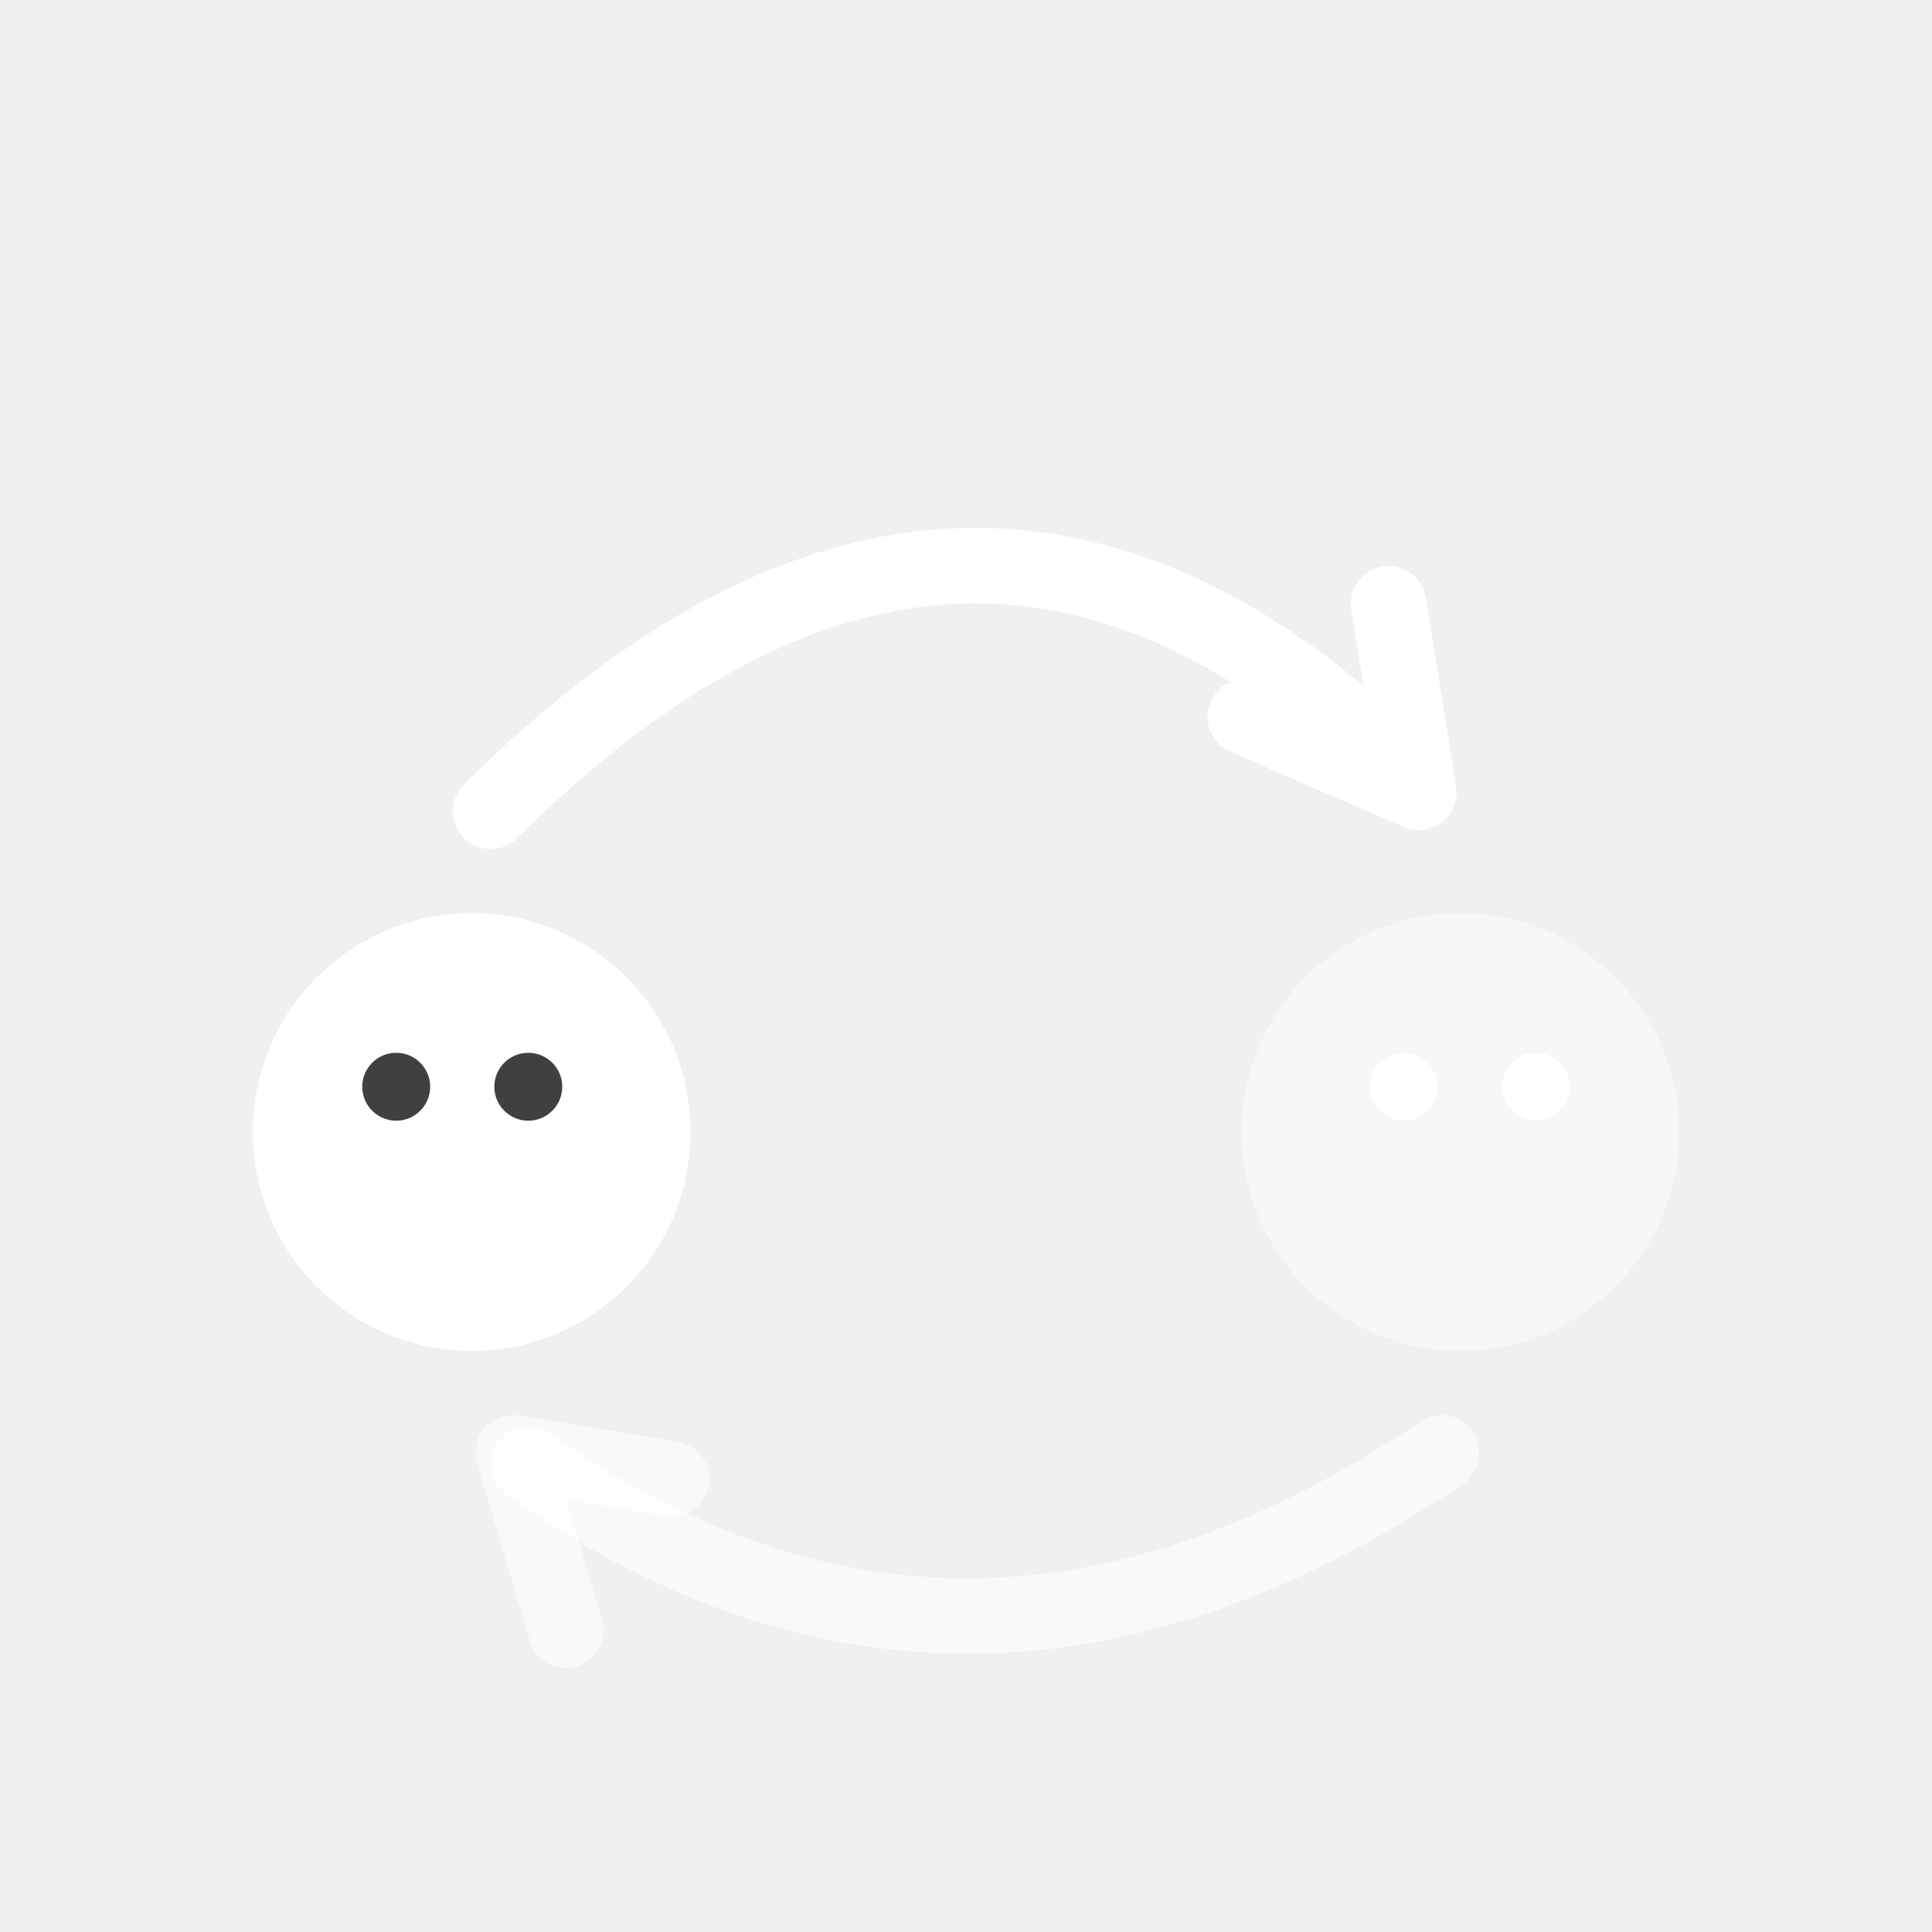
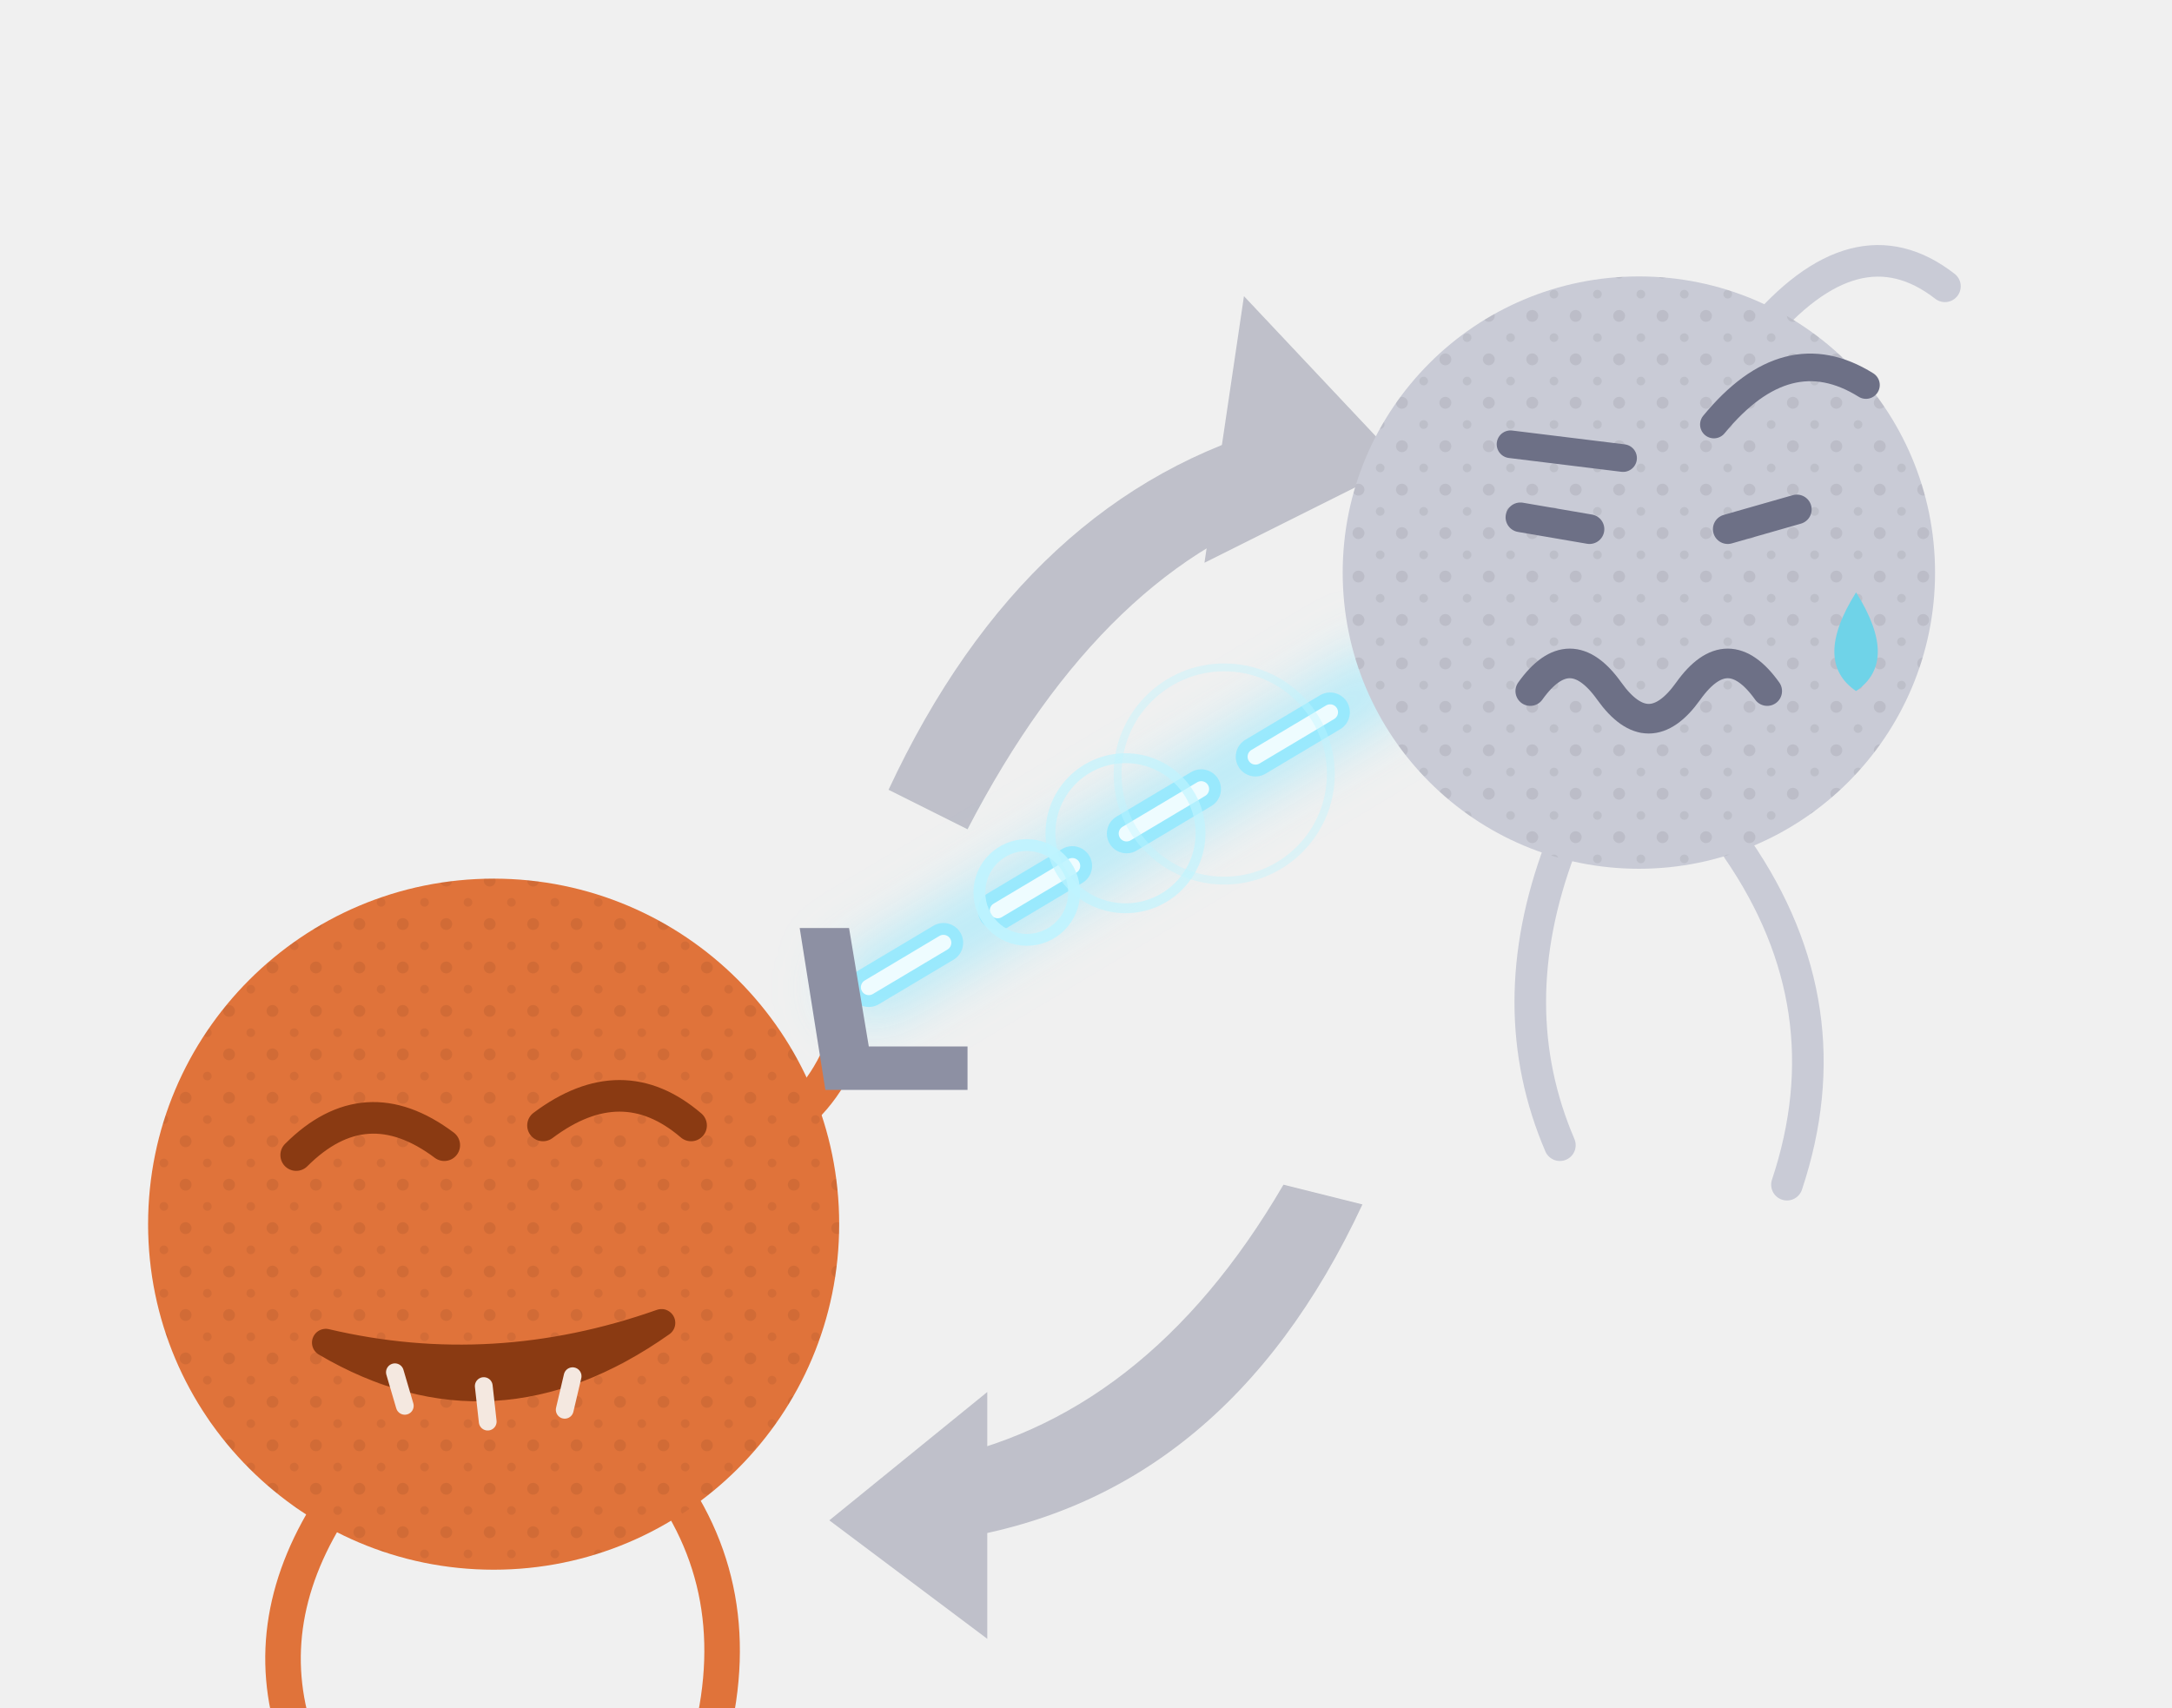
- <svg xmlns="http://www.w3.org/2000/svg" width="512" height="512" viewBox="0 0 512 512">
-   <circle cx="125" cy="300" r="58" fill="#fff" />
-   <circle cx="105" cy="288" r="9" fill="#000" fill-opacity="0.75" />
-   <circle cx="140" cy="288" r="9" fill="#000" fill-opacity="0.75" />
-   <circle cx="387" cy="300" r="58" fill="#fff" fill-opacity="0.45" />
-   <circle cx="372" cy="288" r="9" fill="#fff" />
-   <circle cx="407" cy="288" r="9" fill="#fff" />
-   <path d="M130 215 Q256 90 372 205" fill="none" stroke="#fff" stroke-width="20" stroke-linecap="round" stroke-linejoin="round" />
-   <path d="M330 190 L376 210 L368 160" fill="none" stroke="#fff" stroke-width="20" stroke-linecap="round" stroke-linejoin="round" />
-   <path d="M382 385 Q256 470 140 388" fill="none" stroke="#fff" stroke-opacity="0.6" stroke-width="20" stroke-linecap="round" stroke-linejoin="round" />
-   <path d="M178 392 L136 385 L150 432" fill="none" stroke="#fff" stroke-opacity="0.6" stroke-width="20" stroke-linecap="round" stroke-linejoin="round" />
+ <svg xmlns="http://www.w3.org/2000/svg" width="1100" height="865" viewBox="0 0 1100 865">
+   <defs>
+     <filter id="gl" x="-30%" y="-30%" width="160%" height="160%">
+       <feGaussianBlur stdDeviation="14" />
+     </filter>
+     <pattern id="dots" width="22" height="22" patternUnits="userSpaceOnUse">
+       <circle cx="6" cy="6" r="3" fill="#000" opacity="0.07" />
+       <circle cx="17" cy="17" r="2.2" fill="#000" opacity="0.06" />
+     </pattern>
+   </defs>
+   <g fill="#8d90a3" opacity="0.5">
+     <path d="M450 400 Q520 250 650 215 L662 255 Q560 285 490 420 Z" />
+     <path d="M630 150 L710 235 L610 285 Z" />
+     <path d="M690 610 Q620 760 480 780 L470 740 Q580 720 650 600 Z" />
+     <path d="M500 705 L420 770 L500 830 Z" />
+   </g>
+   <line x1="440" y1="500" x2="700" y2="345" stroke="#8fe8ff" stroke-width="34" stroke-linecap="round" opacity="0.6" filter="url(#gl)" />
+   <g stroke-linecap="round" fill="none">
+     <line x1="440" y1="500" x2="700" y2="345" stroke="#8fe8ff" stroke-width="20" stroke-dasharray="44 32" opacity="0.8" />
+     <line x1="440" y1="500" x2="700" y2="345" stroke="#eefcff" stroke-width="8" stroke-dasharray="44 32" />
+   </g>
+   <g fill="none" stroke="#bff4ff">
+     <circle cx="520" cy="452" r="24" stroke-width="6" opacity="0.9" />
+     <circle cx="570" cy="422" r="38" stroke-width="5" opacity="0.65" />
+     <circle cx="620" cy="392" r="54" stroke-width="4" opacity="0.4" />
+   </g>
+   <g>
+     <path d="M880 430 Q935 510 905 600" stroke="#c9cbd6" stroke-width="16" fill="none" stroke-linecap="round" />
+     <path d="M790 430 Q760 510 790 580" stroke="#c9cbd6" stroke-width="16" fill="none" stroke-linecap="round" />
+     <path d="M890 170 Q940 110 985 145" stroke="#c9cbd6" stroke-width="16" fill="none" stroke-linecap="round" />
+     <circle cx="830" cy="290" r="150" fill="#c9cbd6" />
+     <circle cx="830" cy="290" r="150" fill="url(#dots)" />
+     <path d="M770 262 L805 268 M875 268 L910 258" stroke="#6d7086" stroke-width="15" stroke-linecap="round" />
+     <path d="M765 225 L822 232" stroke="#6d7086" stroke-width="14" stroke-linecap="round" fill="none" />
+     <path d="M868 215 Q905 170 945 195" stroke="#6d7086" stroke-width="14" stroke-linecap="round" fill="none" />
+     <path d="M775 350 Q795 322 815 350 T855 350 T895 350" stroke="#6d7086" stroke-width="15" stroke-linecap="round" stroke-linejoin="round" fill="none" />
+     <path d="M940 300 Q962 335 940 350 Q918 335 940 300 Z" fill="#6fd3e8" />
+   </g>
+   <g>
+     <path d="M170 760 Q130 820 150 880" stroke="#e0733a" stroke-width="18" fill="none" stroke-linecap="round" />
+     <path d="M330 740 Q380 800 360 880" stroke="#e0733a" stroke-width="18" fill="none" stroke-linecap="round" />
+     <path d="M330 580 Q400 590 425 535" stroke="#e0733a" stroke-width="18" fill="none" stroke-linecap="round" />
+     <path d="M405 470 L430 470 L440 530 L490 530 L490 552 L418 552 Z" fill="#8d90a3" />
+     <circle cx="250" cy="620" r="175" fill="#e0733a" />
+     <circle cx="250" cy="620" r="175" fill="url(#dots)" />
+     <path d="M150 585 Q185 550 225 580 M275 570 Q315 540 350 570" stroke="#8a3a12" stroke-width="16" fill="none" stroke-linecap="round" />
+     <path d="M165 680 Q250 730 335 670 Q250 700 165 680 Z" fill="#8a3a12" stroke="#8a3a12" stroke-width="14" stroke-linejoin="round" />
+     <path d="M200 695 L205 712 M245 702 L247 720 M290 697 L286 714" stroke="#f4e8e0" stroke-width="9" stroke-linecap="round" />
+   </g>
</svg>
